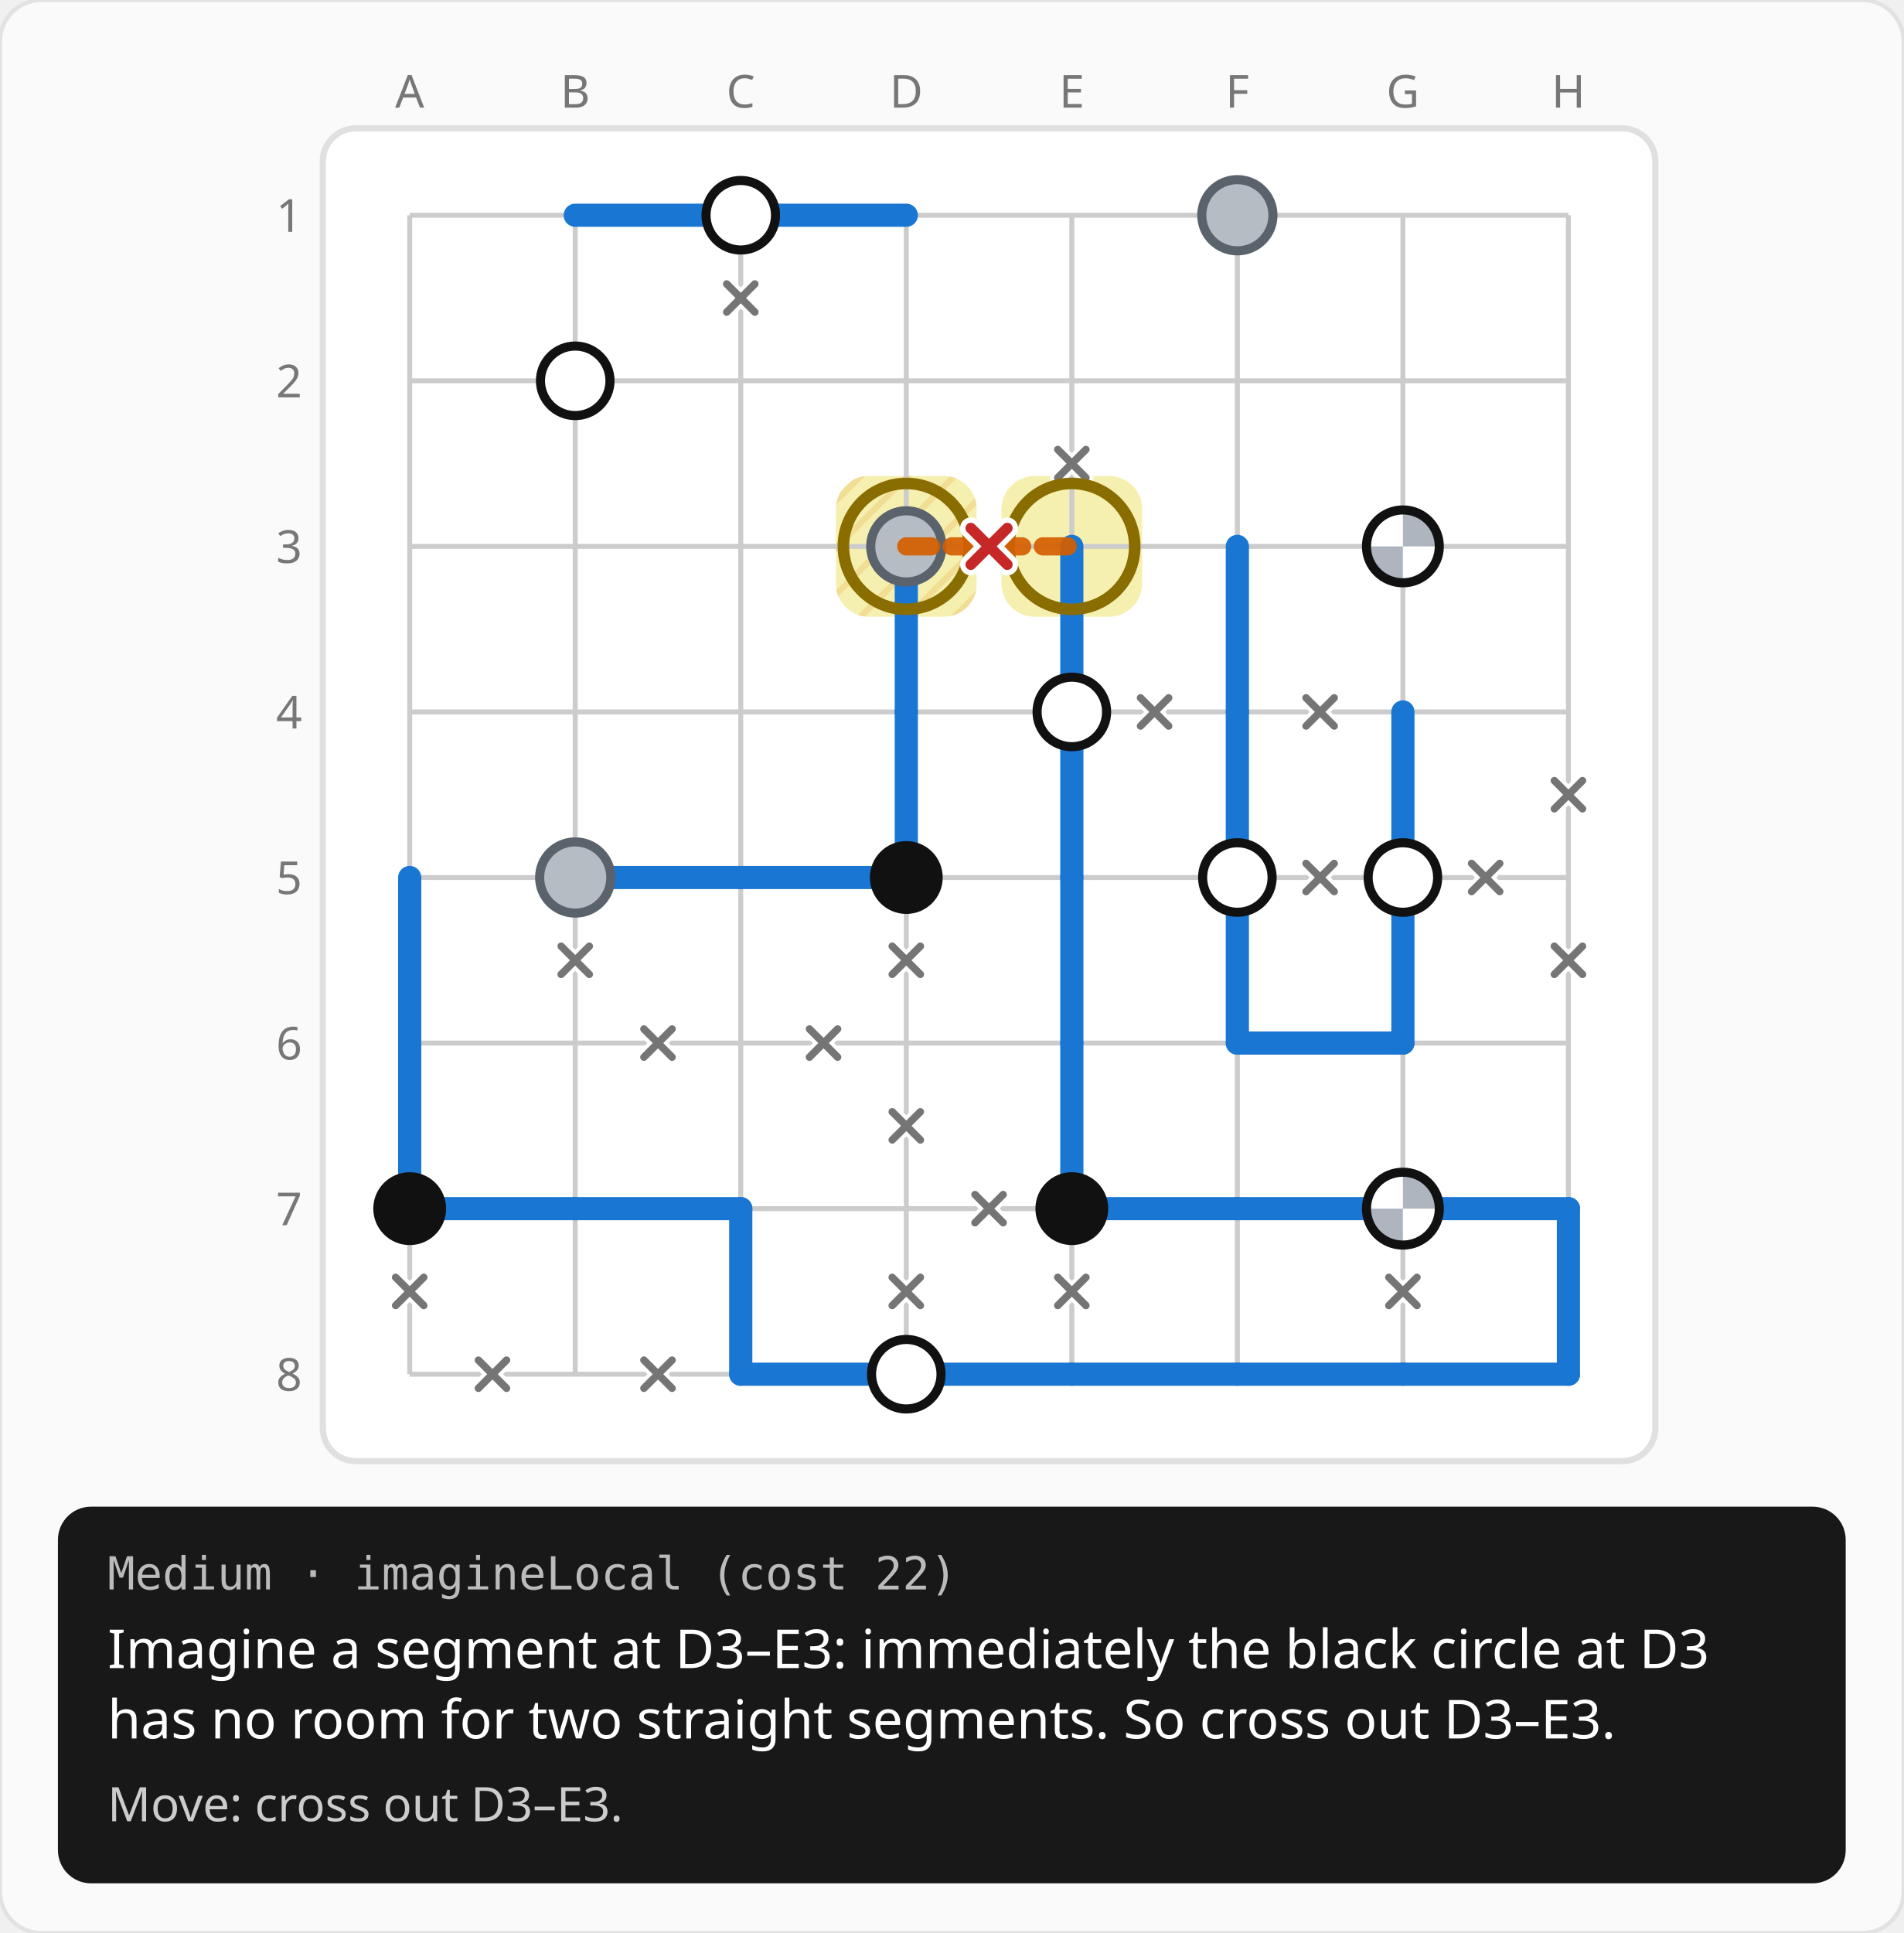
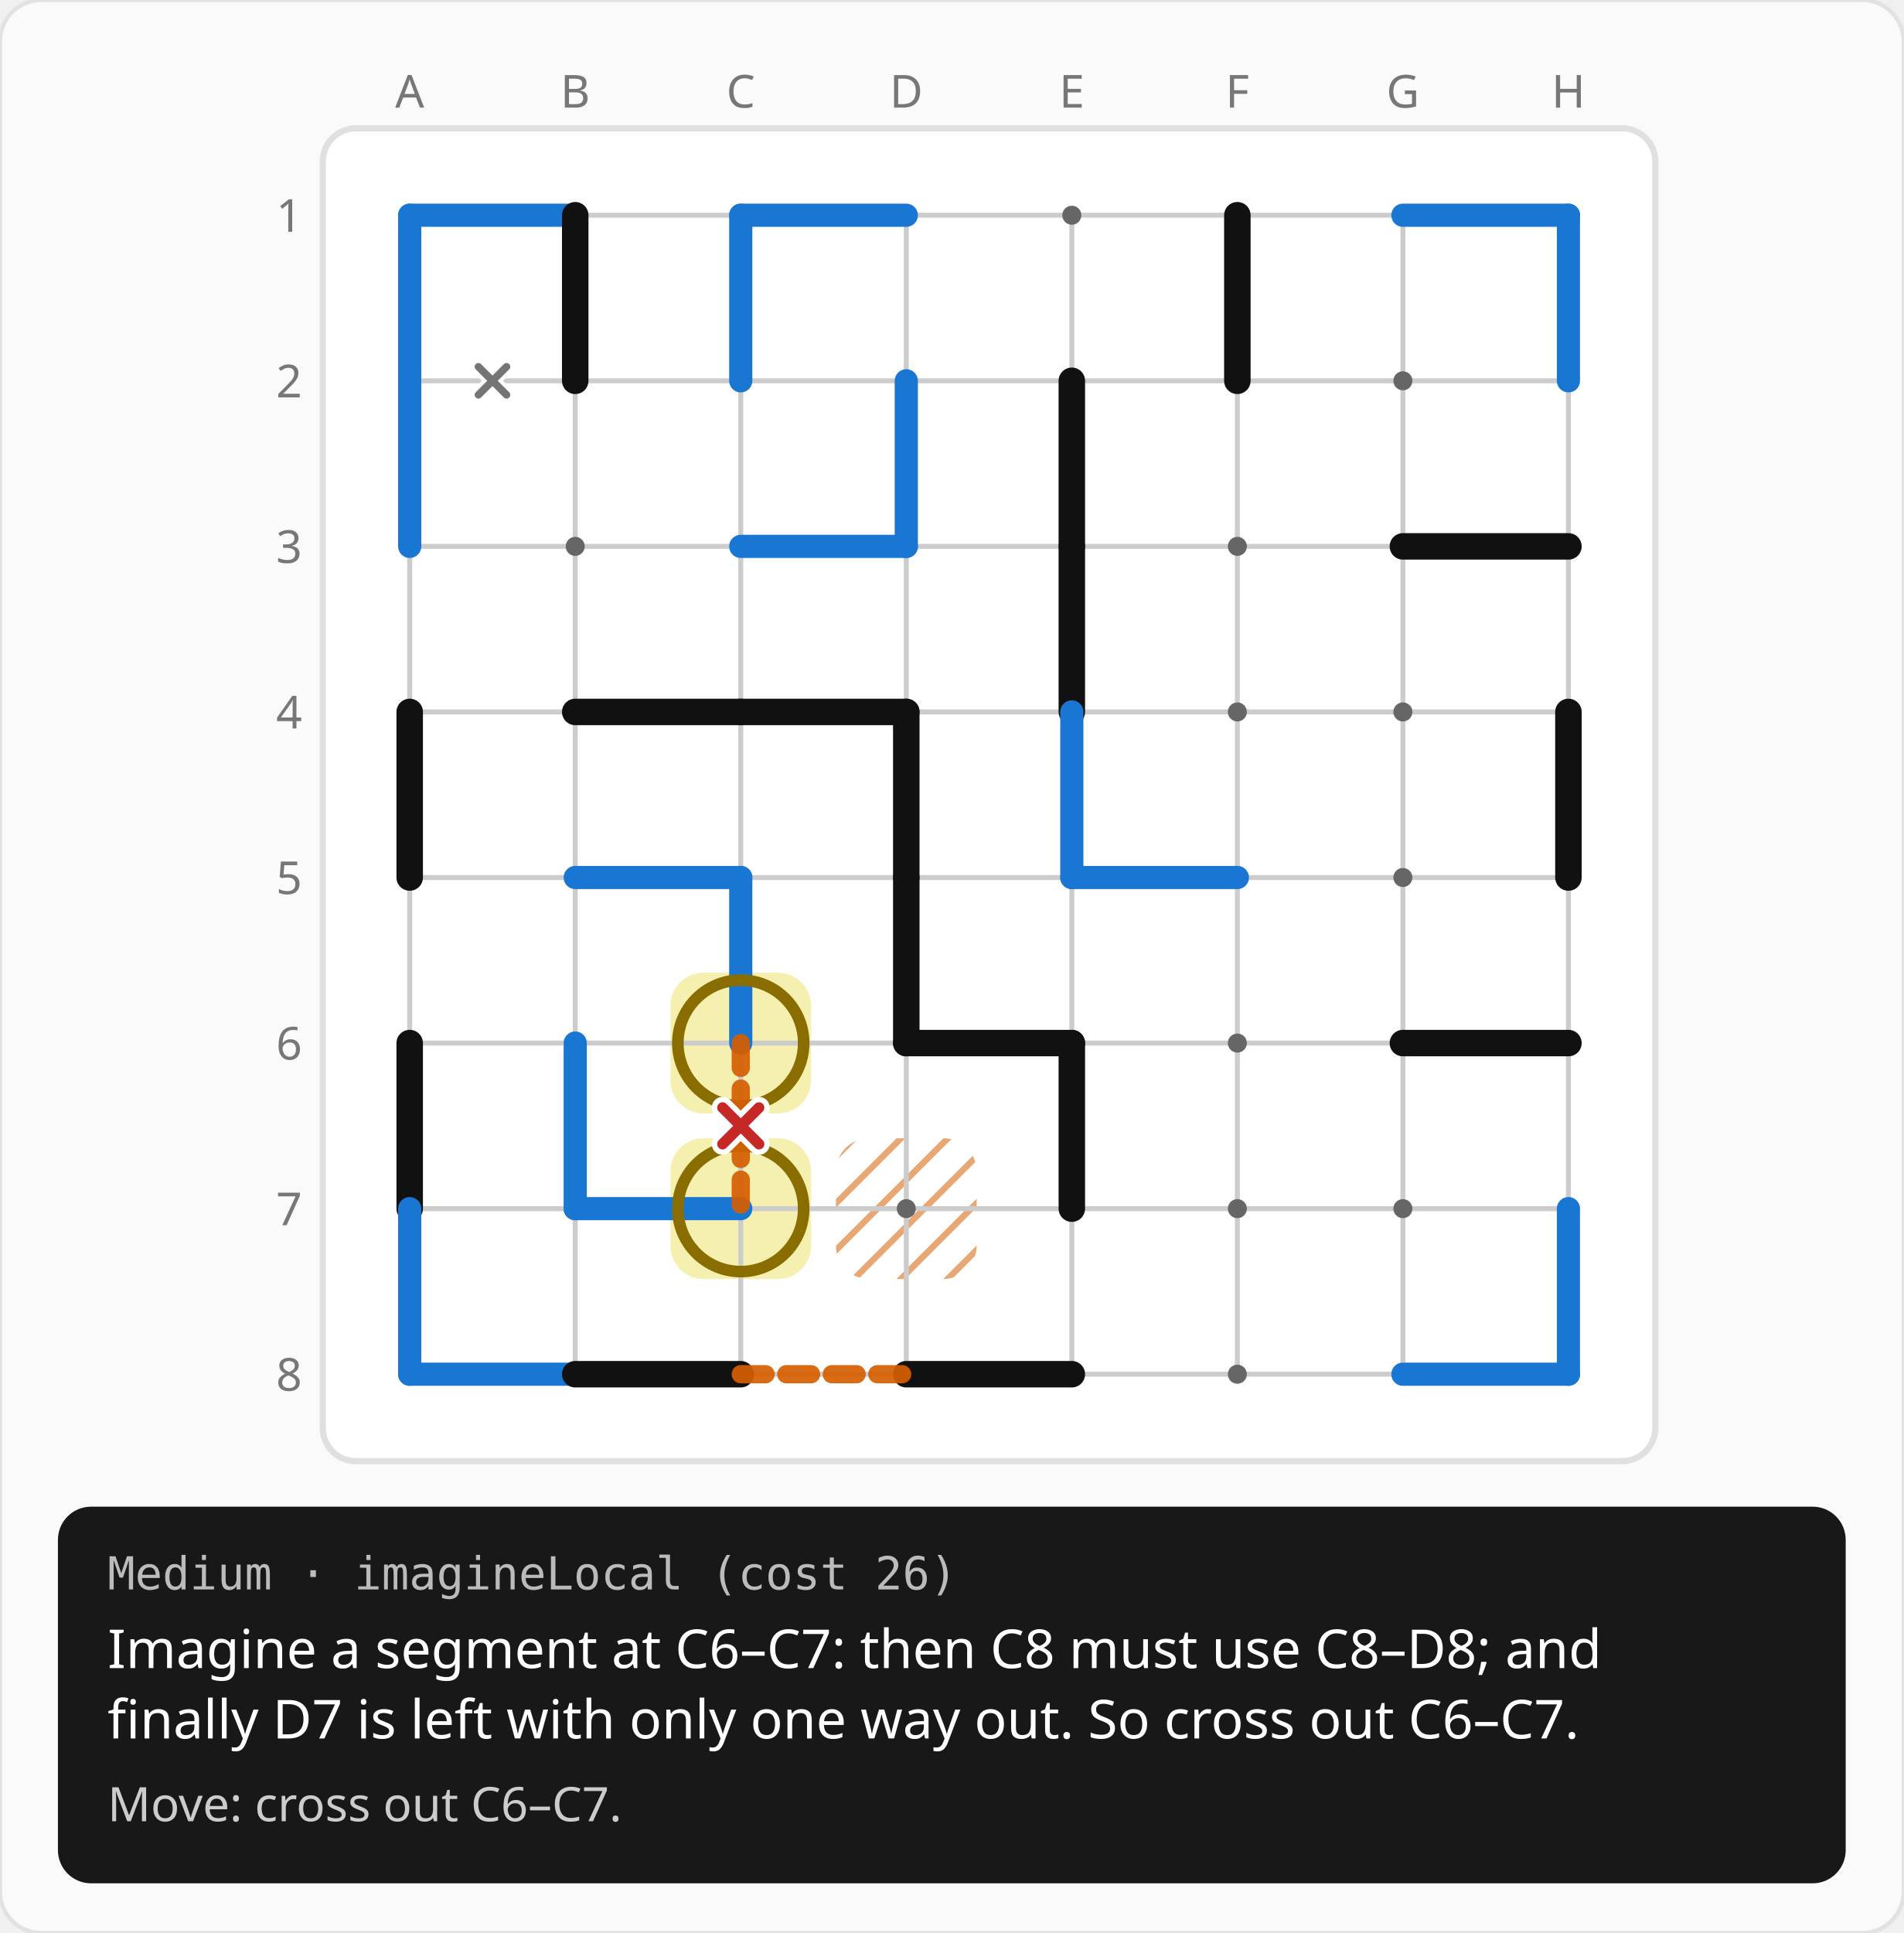
<svg xmlns="http://www.w3.org/2000/svg" width="460" height="467" viewBox="0 0 460 467">
  <rect width="460" height="467" rx="10" fill="#fafafa" stroke="#e2e2e2" />
  <defs>
    <pattern id="hatch" width="8" height="8" patternUnits="userSpaceOnUse" patternTransform="rotate(45)">
      <line x1="0" y1="0" x2="0" y2="8" stroke="#d55e00" stroke-width="3" opacity="0.55" />
    </pattern>
  </defs>
  <g transform="translate(59 12)">
    <text x="40" y="14" fill="#777777" font-size="11" font-family="system-ui, sans-serif" text-anchor="middle">A</text>
    <text x="80" y="14" fill="#777777" font-size="11" font-family="system-ui, sans-serif" text-anchor="middle">B</text>
    <text x="120" y="14" fill="#777777" font-size="11" font-family="system-ui, sans-serif" text-anchor="middle">C</text>
    <text x="160" y="14" fill="#777777" font-size="11" font-family="system-ui, sans-serif" text-anchor="middle">D</text>
    <text x="200" y="14" fill="#777777" font-size="11" font-family="system-ui, sans-serif" text-anchor="middle">E</text>
    <text x="240" y="14" fill="#777777" font-size="11" font-family="system-ui, sans-serif" text-anchor="middle">F</text>
    <text x="280" y="14" fill="#777777" font-size="11" font-family="system-ui, sans-serif" text-anchor="middle">G</text>
    <text x="320" y="14" fill="#777777" font-size="11" font-family="system-ui, sans-serif" text-anchor="middle">H</text>
    <text x="14" y="44" fill="#777777" font-size="11" font-family="system-ui, sans-serif" text-anchor="end">1</text>
    <text x="14" y="84" fill="#777777" font-size="11" font-family="system-ui, sans-serif" text-anchor="end">2</text>
    <text x="14" y="124" fill="#777777" font-size="11" font-family="system-ui, sans-serif" text-anchor="end">3</text>
    <text x="14" y="164" fill="#777777" font-size="11" font-family="system-ui, sans-serif" text-anchor="end">4</text>
    <text x="14" y="204" fill="#777777" font-size="11" font-family="system-ui, sans-serif" text-anchor="end">5</text>
    <text x="14" y="244" fill="#777777" font-size="11" font-family="system-ui, sans-serif" text-anchor="end">6</text>
    <text x="14" y="284" fill="#777777" font-size="11" font-family="system-ui, sans-serif" text-anchor="end">7</text>
    <text x="14" y="324" fill="#777777" font-size="11" font-family="system-ui, sans-serif" text-anchor="end">8</text>
    <g transform="translate(18 18)">
      <rect x="1" y="1" width="322" height="322" rx="8" fill="#ffffff" stroke="#e0e0e0" stroke-width="1.5" />
-       <rect x="125" y="85" width="34" height="34" rx="8" fill="url(#hatch)" />
-       <rect x="125" y="85" width="34" height="34" rx="8" fill="rgba(244,236,156,0.8)" />
-       <rect x="165" y="85" width="34" height="34" rx="8" fill="rgba(244,236,156,0.8)" />
+       <rect x="125" y="245" width="34" height="34" rx="8" fill="url(#hatch)" />
+       <rect x="85" y="205" width="34" height="34" rx="8" fill="rgba(244,236,156,0.8)" />
+       <rect x="85" y="245" width="34" height="34" rx="8" fill="rgba(244,236,156,0.8)" />
      <line x1="22" y1="22" x2="302" y2="22" stroke="#cccccc" stroke-width="1.2" />
      <line x1="22" y1="62" x2="302" y2="62" stroke="#cccccc" stroke-width="1.2" />
      <line x1="22" y1="102" x2="302" y2="102" stroke="#cccccc" stroke-width="1.2" />
      <line x1="22" y1="142" x2="302" y2="142" stroke="#cccccc" stroke-width="1.2" />
      <line x1="22" y1="182" x2="302" y2="182" stroke="#cccccc" stroke-width="1.2" />
      <line x1="22" y1="222" x2="302" y2="222" stroke="#cccccc" stroke-width="1.2" />
      <line x1="22" y1="262" x2="302" y2="262" stroke="#cccccc" stroke-width="1.2" />
      <line x1="22" y1="302" x2="302" y2="302" stroke="#cccccc" stroke-width="1.2" />
      <line x1="22" y1="22" x2="22" y2="302" stroke="#cccccc" stroke-width="1.2" />
      <line x1="62" y1="22" x2="62" y2="302" stroke="#cccccc" stroke-width="1.2" />
      <line x1="102" y1="22" x2="102" y2="302" stroke="#cccccc" stroke-width="1.2" />
      <line x1="142" y1="22" x2="142" y2="302" stroke="#cccccc" stroke-width="1.2" />
      <line x1="182" y1="22" x2="182" y2="302" stroke="#cccccc" stroke-width="1.2" />
      <line x1="222" y1="22" x2="222" y2="302" stroke="#cccccc" stroke-width="1.2" />
      <line x1="262" y1="22" x2="262" y2="302" stroke="#cccccc" stroke-width="1.2" />
      <line x1="302" y1="22" x2="302" y2="302" stroke="#cccccc" stroke-width="1.2" />
-       <line x1="62" y1="22" x2="102" y2="22" stroke="#1976d2" stroke-width="5.6" stroke-linecap="round" />
+       <circle cx="22" cy="22" r="2.3" fill="#666666" />
+       <circle cx="62" cy="22" r="2.3" fill="#666666" />
+       <circle cx="102" cy="22" r="2.3" fill="#666666" />
+       <circle cx="142" cy="22" r="2.3" fill="#666666" />
+       <circle cx="182" cy="22" r="2.3" fill="#666666" />
+       <circle cx="222" cy="22" r="2.3" fill="#666666" />
+       <circle cx="262" cy="22" r="2.3" fill="#666666" />
+       <circle cx="302" cy="22" r="2.3" fill="#666666" />
+       <circle cx="22" cy="62" r="2.3" fill="#666666" />
+       <circle cx="62" cy="62" r="2.3" fill="#666666" />
+       <circle cx="102" cy="62" r="2.3" fill="#666666" />
+       <circle cx="142" cy="62" r="2.3" fill="#666666" />
+       <circle cx="182" cy="62" r="2.3" fill="#666666" />
+       <circle cx="222" cy="62" r="2.3" fill="#666666" />
+       <circle cx="262" cy="62" r="2.3" fill="#666666" />
+       <circle cx="302" cy="62" r="2.3" fill="#666666" />
+       <circle cx="22" cy="102" r="2.3" fill="#666666" />
+       <circle cx="62" cy="102" r="2.3" fill="#666666" />
+       <circle cx="102" cy="102" r="2.3" fill="#666666" />
+       <circle cx="142" cy="102" r="2.3" fill="#666666" />
+       <circle cx="182" cy="102" r="2.3" fill="#666666" />
+       <circle cx="222" cy="102" r="2.3" fill="#666666" />
+       <circle cx="262" cy="102" r="2.3" fill="#666666" />
+       <circle cx="302" cy="102" r="2.3" fill="#666666" />
+       <circle cx="22" cy="142" r="2.3" fill="#666666" />
+       <circle cx="62" cy="142" r="2.3" fill="#666666" />
+       <circle cx="102" cy="142" r="2.3" fill="#666666" />
+       <circle cx="142" cy="142" r="2.3" fill="#666666" />
+       <circle cx="182" cy="142" r="2.3" fill="#666666" />
+       <circle cx="222" cy="142" r="2.3" fill="#666666" />
+       <circle cx="262" cy="142" r="2.3" fill="#666666" />
+       <circle cx="302" cy="142" r="2.3" fill="#666666" />
+       <circle cx="22" cy="182" r="2.3" fill="#666666" />
+       <circle cx="62" cy="182" r="2.3" fill="#666666" />
+       <circle cx="102" cy="182" r="2.3" fill="#666666" />
+       <circle cx="142" cy="182" r="2.3" fill="#666666" />
+       <circle cx="182" cy="182" r="2.3" fill="#666666" />
+       <circle cx="222" cy="182" r="2.3" fill="#666666" />
+       <circle cx="262" cy="182" r="2.3" fill="#666666" />
+       <circle cx="302" cy="182" r="2.3" fill="#666666" />
+       <circle cx="22" cy="222" r="2.3" fill="#666666" />
+       <circle cx="62" cy="222" r="2.3" fill="#666666" />
+       <circle cx="102" cy="222" r="2.3" fill="#666666" />
+       <circle cx="142" cy="222" r="2.3" fill="#666666" />
+       <circle cx="182" cy="222" r="2.3" fill="#666666" />
+       <circle cx="222" cy="222" r="2.3" fill="#666666" />
+       <circle cx="262" cy="222" r="2.3" fill="#666666" />
+       <circle cx="302" cy="222" r="2.3" fill="#666666" />
+       <circle cx="22" cy="262" r="2.3" fill="#666666" />
+       <circle cx="62" cy="262" r="2.3" fill="#666666" />
+       <circle cx="102" cy="262" r="2.3" fill="#666666" />
+       <circle cx="142" cy="262" r="2.3" fill="#666666" />
+       <circle cx="182" cy="262" r="2.3" fill="#666666" />
+       <circle cx="222" cy="262" r="2.3" fill="#666666" />
+       <circle cx="262" cy="262" r="2.3" fill="#666666" />
+       <circle cx="302" cy="262" r="2.3" fill="#666666" />
+       <circle cx="22" cy="302" r="2.3" fill="#666666" />
+       <circle cx="62" cy="302" r="2.3" fill="#666666" />
+       <circle cx="102" cy="302" r="2.3" fill="#666666" />
+       <circle cx="142" cy="302" r="2.3" fill="#666666" />
+       <circle cx="182" cy="302" r="2.3" fill="#666666" />
+       <circle cx="222" cy="302" r="2.3" fill="#666666" />
+       <circle cx="262" cy="302" r="2.3" fill="#666666" />
+       <circle cx="302" cy="302" r="2.3" fill="#666666" />
+       <line x1="22" y1="22" x2="62" y2="22" stroke="#1976d2" stroke-width="5.6" stroke-linecap="round" />
+       <line x1="22" y1="22" x2="22" y2="62" stroke="#1976d2" stroke-width="5.6" stroke-linecap="round" />
+       <line x1="62" y1="22" x2="62" y2="62" stroke="#111111" stroke-width="6.4" stroke-linecap="round" />
      <line x1="102" y1="22" x2="142" y2="22" stroke="#1976d2" stroke-width="5.6" stroke-linecap="round" />
-       <line x1="142" y1="102" x2="142" y2="142" stroke="#1976d2" stroke-width="5.6" stroke-linecap="round" />
-       <line x1="182" y1="102" x2="182" y2="142" stroke="#1976d2" stroke-width="5.6" stroke-linecap="round" />
-       <line x1="222" y1="102" x2="222" y2="142" stroke="#1976d2" stroke-width="5.6" stroke-linecap="round" />
-       <line x1="142" y1="142" x2="142" y2="182" stroke="#1976d2" stroke-width="5.6" stroke-linecap="round" />
+       <line x1="102" y1="22" x2="102" y2="62" stroke="#1976d2" stroke-width="5.6" stroke-linecap="round" />
+       <line x1="222" y1="22" x2="222" y2="62" stroke="#111111" stroke-width="6.4" stroke-linecap="round" />
+       <line x1="262" y1="22" x2="302" y2="22" stroke="#1976d2" stroke-width="5.6" stroke-linecap="round" />
+       <line x1="302" y1="22" x2="302" y2="62" stroke="#1976d2" stroke-width="5.6" stroke-linecap="round" />
+       <line x1="22" y1="62" x2="22" y2="102" stroke="#1976d2" stroke-width="5.6" stroke-linecap="round" />
+       <line x1="142" y1="62" x2="142" y2="102" stroke="#1976d2" stroke-width="5.6" stroke-linecap="round" />
+       <line x1="182" y1="62" x2="182" y2="102" stroke="#111111" stroke-width="6.4" stroke-linecap="round" />
+       <line x1="102" y1="102" x2="142" y2="102" stroke="#1976d2" stroke-width="5.6" stroke-linecap="round" />
+       <line x1="182" y1="102" x2="182" y2="142" stroke="#111111" stroke-width="6.4" stroke-linecap="round" />
+       <line x1="262" y1="102" x2="302" y2="102" stroke="#111111" stroke-width="6.4" stroke-linecap="round" />
+       <line x1="22" y1="142" x2="22" y2="182" stroke="#111111" stroke-width="6.4" stroke-linecap="round" />
+       <line x1="62" y1="142" x2="102" y2="142" stroke="#111111" stroke-width="6.4" stroke-linecap="round" />
+       <line x1="102" y1="142" x2="142" y2="142" stroke="#111111" stroke-width="6.4" stroke-linecap="round" />
+       <line x1="142" y1="142" x2="142" y2="182" stroke="#111111" stroke-width="6.4" stroke-linecap="round" />
      <line x1="182" y1="142" x2="182" y2="182" stroke="#1976d2" stroke-width="5.6" stroke-linecap="round" />
-       <line x1="222" y1="142" x2="222" y2="182" stroke="#1976d2" stroke-width="5.6" stroke-linecap="round" />
-       <line x1="262" y1="142" x2="262" y2="182" stroke="#1976d2" stroke-width="5.6" stroke-linecap="round" />
-       <line x1="22" y1="182" x2="22" y2="222" stroke="#1976d2" stroke-width="5.6" stroke-linecap="round" />
+       <line x1="302" y1="142" x2="302" y2="182" stroke="#111111" stroke-width="6.4" stroke-linecap="round" />
      <line x1="62" y1="182" x2="102" y2="182" stroke="#1976d2" stroke-width="5.6" stroke-linecap="round" />
-       <line x1="102" y1="182" x2="142" y2="182" stroke="#1976d2" stroke-width="5.6" stroke-linecap="round" />
-       <line x1="182" y1="182" x2="182" y2="222" stroke="#1976d2" stroke-width="5.6" stroke-linecap="round" />
-       <line x1="222" y1="182" x2="222" y2="222" stroke="#1976d2" stroke-width="5.6" stroke-linecap="round" />
-       <line x1="262" y1="182" x2="262" y2="222" stroke="#1976d2" stroke-width="5.6" stroke-linecap="round" />
-       <line x1="22" y1="222" x2="22" y2="262" stroke="#1976d2" stroke-width="5.6" stroke-linecap="round" />
-       <line x1="182" y1="222" x2="182" y2="262" stroke="#1976d2" stroke-width="5.6" stroke-linecap="round" />
-       <line x1="222" y1="222" x2="262" y2="222" stroke="#1976d2" stroke-width="5.6" stroke-linecap="round" />
-       <line x1="22" y1="262" x2="62" y2="262" stroke="#1976d2" stroke-width="5.6" stroke-linecap="round" />
+       <line x1="102" y1="182" x2="102" y2="222" stroke="#1976d2" stroke-width="5.6" stroke-linecap="round" />
+       <line x1="142" y1="182" x2="142" y2="222" stroke="#111111" stroke-width="6.4" stroke-linecap="round" />
+       <line x1="182" y1="182" x2="222" y2="182" stroke="#1976d2" stroke-width="5.6" stroke-linecap="round" />
+       <line x1="22" y1="222" x2="22" y2="262" stroke="#111111" stroke-width="6.4" stroke-linecap="round" />
+       <line x1="62" y1="222" x2="62" y2="262" stroke="#1976d2" stroke-width="5.6" stroke-linecap="round" />
+       <line x1="142" y1="222" x2="182" y2="222" stroke="#111111" stroke-width="6.4" stroke-linecap="round" />
+       <line x1="182" y1="222" x2="182" y2="262" stroke="#111111" stroke-width="6.4" stroke-linecap="round" />
+       <line x1="262" y1="222" x2="302" y2="222" stroke="#111111" stroke-width="6.4" stroke-linecap="round" />
+       <line x1="22" y1="262" x2="22" y2="302" stroke="#1976d2" stroke-width="5.6" stroke-linecap="round" />
      <line x1="62" y1="262" x2="102" y2="262" stroke="#1976d2" stroke-width="5.6" stroke-linecap="round" />
-       <line x1="102" y1="262" x2="102" y2="302" stroke="#1976d2" stroke-width="5.6" stroke-linecap="round" />
-       <line x1="182" y1="262" x2="222" y2="262" stroke="#1976d2" stroke-width="5.6" stroke-linecap="round" />
-       <line x1="222" y1="262" x2="262" y2="262" stroke="#1976d2" stroke-width="5.6" stroke-linecap="round" />
-       <line x1="262" y1="262" x2="302" y2="262" stroke="#1976d2" stroke-width="5.6" stroke-linecap="round" />
      <line x1="302" y1="262" x2="302" y2="302" stroke="#1976d2" stroke-width="5.6" stroke-linecap="round" />
-       <line x1="102" y1="302" x2="142" y2="302" stroke="#1976d2" stroke-width="5.6" stroke-linecap="round" />
-       <line x1="142" y1="302" x2="182" y2="302" stroke="#1976d2" stroke-width="5.6" stroke-linecap="round" />
-       <line x1="182" y1="302" x2="222" y2="302" stroke="#1976d2" stroke-width="5.6" stroke-linecap="round" />
-       <line x1="222" y1="302" x2="262" y2="302" stroke="#1976d2" stroke-width="5.6" stroke-linecap="round" />
+       <line x1="22" y1="302" x2="62" y2="302" stroke="#1976d2" stroke-width="5.6" stroke-linecap="round" />
+       <line x1="62" y1="302" x2="102" y2="302" stroke="#111111" stroke-width="6.4" stroke-linecap="round" />
+       <line x1="142" y1="302" x2="182" y2="302" stroke="#111111" stroke-width="6.4" stroke-linecap="round" />
      <line x1="262" y1="302" x2="302" y2="302" stroke="#1976d2" stroke-width="5.6" stroke-linecap="round" />
-       <circle cx="102" cy="22" r="8.4" fill="#ffffff" />
-       <circle cx="102" cy="22" r="8.4" fill="none" stroke="#111111" stroke-width="2.2" />
-       <circle cx="222" cy="22" r="8.6" fill="#b6bcc4" />
-       <circle cx="222" cy="22" r="8.6" fill="none" stroke="#5a626c" stroke-width="2.2" />
-       <circle cx="62" cy="62" r="8.4" fill="#ffffff" />
-       <circle cx="62" cy="62" r="8.4" fill="none" stroke="#111111" stroke-width="2.2" />
-       <circle cx="142" cy="102" r="8.6" fill="#b6bcc4" />
-       <circle cx="142" cy="102" r="8.6" fill="none" stroke="#5a626c" stroke-width="2.2" />
-       <circle cx="262" cy="102" r="8.8" fill="#ffffff" />
-       <path d="M262 102V93.2A8.8 8.8 0 0 1 270.8 102ZM262 102V110.8A8.8 8.8 0 0 1 253.2 102Z" fill="#aeb5be" />
-       <circle cx="262" cy="102" r="8.8" fill="none" stroke="#111111" stroke-width="2.2" />
-       <circle cx="182" cy="142" r="8.4" fill="#ffffff" />
-       <circle cx="182" cy="142" r="8.4" fill="none" stroke="#111111" stroke-width="2.2" />
-       <circle cx="62" cy="182" r="8.6" fill="#b6bcc4" />
-       <circle cx="62" cy="182" r="8.6" fill="none" stroke="#5a626c" stroke-width="2.2" />
-       <circle cx="142" cy="182" r="8.8" fill="#111111" />
-       <circle cx="222" cy="182" r="8.4" fill="#ffffff" />
-       <circle cx="222" cy="182" r="8.4" fill="none" stroke="#111111" stroke-width="2.2" />
-       <circle cx="262" cy="182" r="8.4" fill="#ffffff" />
-       <circle cx="262" cy="182" r="8.4" fill="none" stroke="#111111" stroke-width="2.2" />
-       <circle cx="22" cy="262" r="8.8" fill="#111111" />
-       <circle cx="182" cy="262" r="8.8" fill="#111111" />
-       <circle cx="262" cy="262" r="8.8" fill="#ffffff" />
-       <path d="M262 262V253.2A8.8 8.8 0 0 1 270.8 262ZM262 262V270.8A8.8 8.8 0 0 1 253.2 262Z" fill="#aeb5be" />
-       <circle cx="262" cy="262" r="8.8" fill="none" stroke="#111111" stroke-width="2.2" />
-       <circle cx="142" cy="302" r="8.4" fill="#ffffff" />
-       <circle cx="142" cy="302" r="8.4" fill="none" stroke="#111111" stroke-width="2.2" />
-       <path d="M98.6 38.6L105.4 45.4M98.6 45.4L105.4 38.6" stroke="#ffffff" stroke-width="3.6" stroke-linecap="round" />
-       <path d="M98.6 38.6L105.4 45.4M98.6 45.4L105.4 38.6" stroke="#757575" stroke-width="1.8" stroke-linecap="round" />
-       <path d="M178.6 78.6L185.4 85.4M178.6 85.4L185.4 78.6" stroke="#ffffff" stroke-width="3.6" stroke-linecap="round" />
-       <path d="M178.6 78.6L185.4 85.4M178.6 85.4L185.4 78.6" stroke="#757575" stroke-width="1.8" stroke-linecap="round" />
-       <path d="M198.6 138.6L205.4 145.4M198.6 145.4L205.4 138.6" stroke="#ffffff" stroke-width="3.6" stroke-linecap="round" />
-       <path d="M198.6 138.6L205.4 145.4M198.6 145.4L205.4 138.6" stroke="#757575" stroke-width="1.8" stroke-linecap="round" />
-       <path d="M238.6 138.6L245.4 145.4M238.6 145.4L245.4 138.6" stroke="#ffffff" stroke-width="3.6" stroke-linecap="round" />
-       <path d="M238.6 138.6L245.4 145.4M238.6 145.4L245.4 138.6" stroke="#757575" stroke-width="1.8" stroke-linecap="round" />
-       <path d="M298.6 158.6L305.4 165.4M298.6 165.4L305.4 158.6" stroke="#ffffff" stroke-width="3.6" stroke-linecap="round" />
-       <path d="M298.6 158.6L305.4 165.4M298.6 165.4L305.4 158.6" stroke="#757575" stroke-width="1.8" stroke-linecap="round" />
-       <path d="M58.6 198.6L65.4 205.4M58.6 205.4L65.4 198.6" stroke="#ffffff" stroke-width="3.6" stroke-linecap="round" />
-       <path d="M58.6 198.6L65.4 205.4M58.6 205.4L65.4 198.6" stroke="#757575" stroke-width="1.8" stroke-linecap="round" />
-       <path d="M138.6 198.6L145.4 205.4M138.6 205.4L145.4 198.6" stroke="#ffffff" stroke-width="3.6" stroke-linecap="round" />
-       <path d="M138.6 198.6L145.4 205.4M138.6 205.4L145.4 198.6" stroke="#757575" stroke-width="1.8" stroke-linecap="round" />
-       <path d="M238.6 178.6L245.4 185.4M238.6 185.4L245.4 178.6" stroke="#ffffff" stroke-width="3.6" stroke-linecap="round" />
-       <path d="M238.6 178.6L245.4 185.4M238.6 185.4L245.4 178.6" stroke="#757575" stroke-width="1.8" stroke-linecap="round" />
-       <path d="M278.6 178.6L285.4 185.4M278.6 185.4L285.4 178.6" stroke="#ffffff" stroke-width="3.6" stroke-linecap="round" />
-       <path d="M278.6 178.6L285.4 185.4M278.6 185.4L285.4 178.6" stroke="#757575" stroke-width="1.8" stroke-linecap="round" />
-       <path d="M298.6 198.6L305.4 205.4M298.6 205.4L305.4 198.6" stroke="#ffffff" stroke-width="3.6" stroke-linecap="round" />
-       <path d="M298.6 198.6L305.4 205.4M298.6 205.4L305.4 198.6" stroke="#757575" stroke-width="1.8" stroke-linecap="round" />
-       <path d="M78.6 218.6L85.4 225.4M78.6 225.4L85.4 218.6" stroke="#ffffff" stroke-width="3.6" stroke-linecap="round" />
-       <path d="M78.6 218.6L85.4 225.4M78.6 225.4L85.4 218.6" stroke="#757575" stroke-width="1.8" stroke-linecap="round" />
-       <path d="M118.6 218.6L125.4 225.4M118.6 225.4L125.4 218.6" stroke="#ffffff" stroke-width="3.6" stroke-linecap="round" />
-       <path d="M118.6 218.6L125.4 225.4M118.6 225.4L125.4 218.6" stroke="#757575" stroke-width="1.8" stroke-linecap="round" />
-       <path d="M138.6 238.6L145.4 245.4M138.6 245.4L145.4 238.6" stroke="#ffffff" stroke-width="3.6" stroke-linecap="round" />
-       <path d="M138.6 238.6L145.4 245.4M138.6 245.4L145.4 238.6" stroke="#757575" stroke-width="1.8" stroke-linecap="round" />
-       <path d="M18.6 278.6L25.4 285.4M18.6 285.4L25.4 278.6" stroke="#ffffff" stroke-width="3.6" stroke-linecap="round" />
-       <path d="M18.6 278.6L25.4 285.4M18.6 285.4L25.4 278.6" stroke="#757575" stroke-width="1.8" stroke-linecap="round" />
-       <path d="M158.6 258.6L165.4 265.4M158.6 265.4L165.4 258.6" stroke="#ffffff" stroke-width="3.6" stroke-linecap="round" />
-       <path d="M158.6 258.6L165.4 265.4M158.6 265.4L165.4 258.6" stroke="#757575" stroke-width="1.8" stroke-linecap="round" />
-       <path d="M138.6 278.6L145.4 285.4M138.6 285.4L145.4 278.6" stroke="#ffffff" stroke-width="3.6" stroke-linecap="round" />
-       <path d="M138.6 278.6L145.4 285.4M138.6 285.4L145.4 278.6" stroke="#757575" stroke-width="1.8" stroke-linecap="round" />
-       <path d="M178.6 278.6L185.4 285.4M178.6 285.4L185.4 278.6" stroke="#ffffff" stroke-width="3.6" stroke-linecap="round" />
-       <path d="M178.6 278.6L185.4 285.4M178.6 285.4L185.4 278.6" stroke="#757575" stroke-width="1.8" stroke-linecap="round" />
-       <path d="M258.6 278.6L265.4 285.4M258.6 285.4L265.4 278.6" stroke="#ffffff" stroke-width="3.6" stroke-linecap="round" />
-       <path d="M258.6 278.6L265.4 285.4M258.6 285.4L265.4 278.6" stroke="#757575" stroke-width="1.8" stroke-linecap="round" />
-       <path d="M38.6 298.6L45.4 305.4M38.6 305.4L45.4 298.6" stroke="#ffffff" stroke-width="3.6" stroke-linecap="round" />
-       <path d="M38.6 298.6L45.4 305.4M38.6 305.4L45.4 298.6" stroke="#757575" stroke-width="1.8" stroke-linecap="round" />
-       <path d="M78.6 298.6L85.4 305.4M78.6 305.4L85.4 298.6" stroke="#ffffff" stroke-width="3.6" stroke-linecap="round" />
-       <path d="M78.6 298.6L85.4 305.4M78.6 305.4L85.4 298.6" stroke="#757575" stroke-width="1.8" stroke-linecap="round" />
-       <circle cx="142" cy="102" r="15.2" fill="none" stroke="#8a6d00" stroke-width="2.8" />
-       <circle cx="182" cy="102" r="15.2" fill="none" stroke="#8a6d00" stroke-width="2.8" />
-       <line x1="142" y1="102" x2="182" y2="102" stroke="#d55e00" stroke-width="4.4" stroke-linecap="round" stroke-dasharray="6 5" opacity="0.92" />
-       <path d="M157.6 97.6L166.4 106.4M157.6 106.4L166.4 97.6" stroke="#ffffff" stroke-width="5.2" stroke-linecap="round" />
-       <path d="M157.6 97.6L166.4 106.4M157.6 106.4L166.4 97.6" stroke="#c62828" stroke-width="2.6" stroke-linecap="round" />
+       <path d="M38.6 58.6L45.4 65.4M38.6 65.4L45.4 58.6" stroke="#ffffff" stroke-width="3.6" stroke-linecap="round" />
+       <path d="M38.6 58.6L45.4 65.4M38.6 65.4L45.4 58.6" stroke="#757575" stroke-width="1.8" stroke-linecap="round" />
+       <circle cx="102" cy="222" r="15.2" fill="none" stroke="#8a6d00" stroke-width="2.8" />
+       <circle cx="102" cy="262" r="15.2" fill="none" stroke="#8a6d00" stroke-width="2.8" />
+       <line x1="102" y1="222" x2="102" y2="262" stroke="#d55e00" stroke-width="4.4" stroke-linecap="round" stroke-dasharray="6 5" opacity="0.92" />
+       <line x1="102" y1="302" x2="142" y2="302" stroke="#d55e00" stroke-width="4.4" stroke-linecap="round" stroke-dasharray="6 5" opacity="0.92" />
+       <path d="M97.6 237.6L106.4 246.4M97.6 246.4L106.4 237.6" stroke="#ffffff" stroke-width="5.2" stroke-linecap="round" />
+       <path d="M97.6 237.6L106.4 246.4M97.6 246.4L106.4 237.6" stroke="#c62828" stroke-width="2.6" stroke-linecap="round" />
    </g>
  </g>
  <rect x="14" y="364" width="432" height="91" rx="8" fill="#181818" />
-   <text x="26" y="384" fill="#bbbbbb" font-size="11" font-family="ui-monospace, Menlo, monospace">Medium · imagineLocal (cost 22)</text>
-   <text x="26" y="403" fill="#ffffff" font-size="13" font-family="system-ui, sans-serif">Imagine a segment at D3–E3: immediately the black circle at D3</text>
-   <text x="26" y="420" fill="#ffffff" font-size="13" font-family="system-ui, sans-serif">has no room for two straight segments. So cross out D3–E3.</text>
-   <text x="26" y="440" fill="#cccccc" font-size="11.5" font-family="system-ui, sans-serif">Move: cross out D3–E3.</text>
+   <text x="26" y="384" fill="#bbbbbb" font-size="11" font-family="ui-monospace, Menlo, monospace">Medium · imagineLocal (cost 26)</text>
+   <text x="26" y="403" fill="#ffffff" font-size="13" font-family="system-ui, sans-serif">Imagine a segment at C6–C7: then C8 must use C8–D8; and</text>
+   <text x="26" y="420" fill="#ffffff" font-size="13" font-family="system-ui, sans-serif">finally D7 is left with only one way out. So cross out C6–C7.</text>
+   <text x="26" y="440" fill="#cccccc" font-size="11.5" font-family="system-ui, sans-serif">Move: cross out C6–C7.</text>
</svg>
